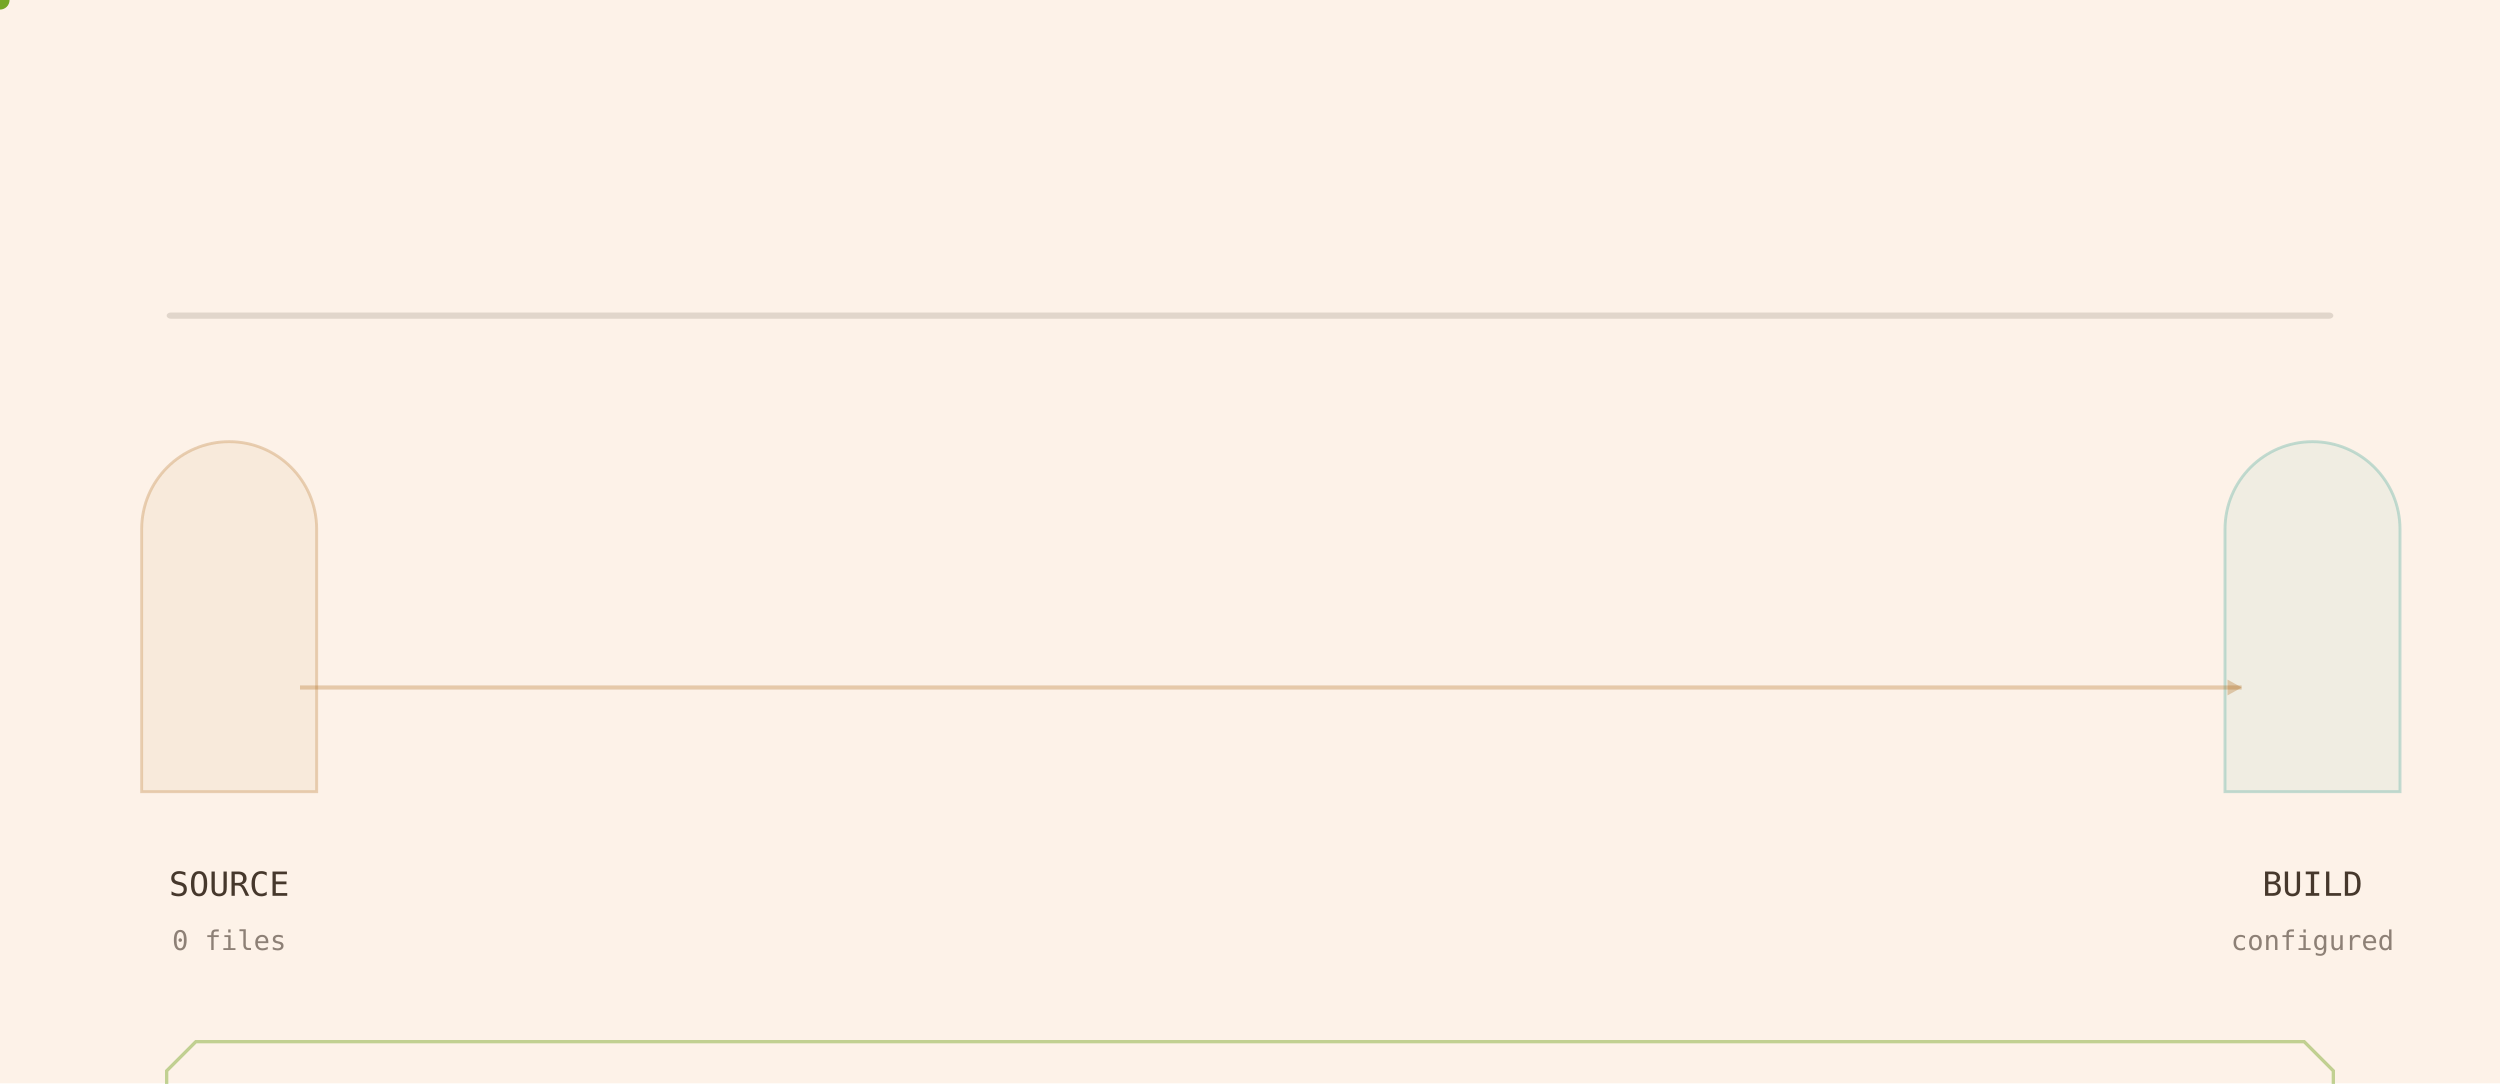
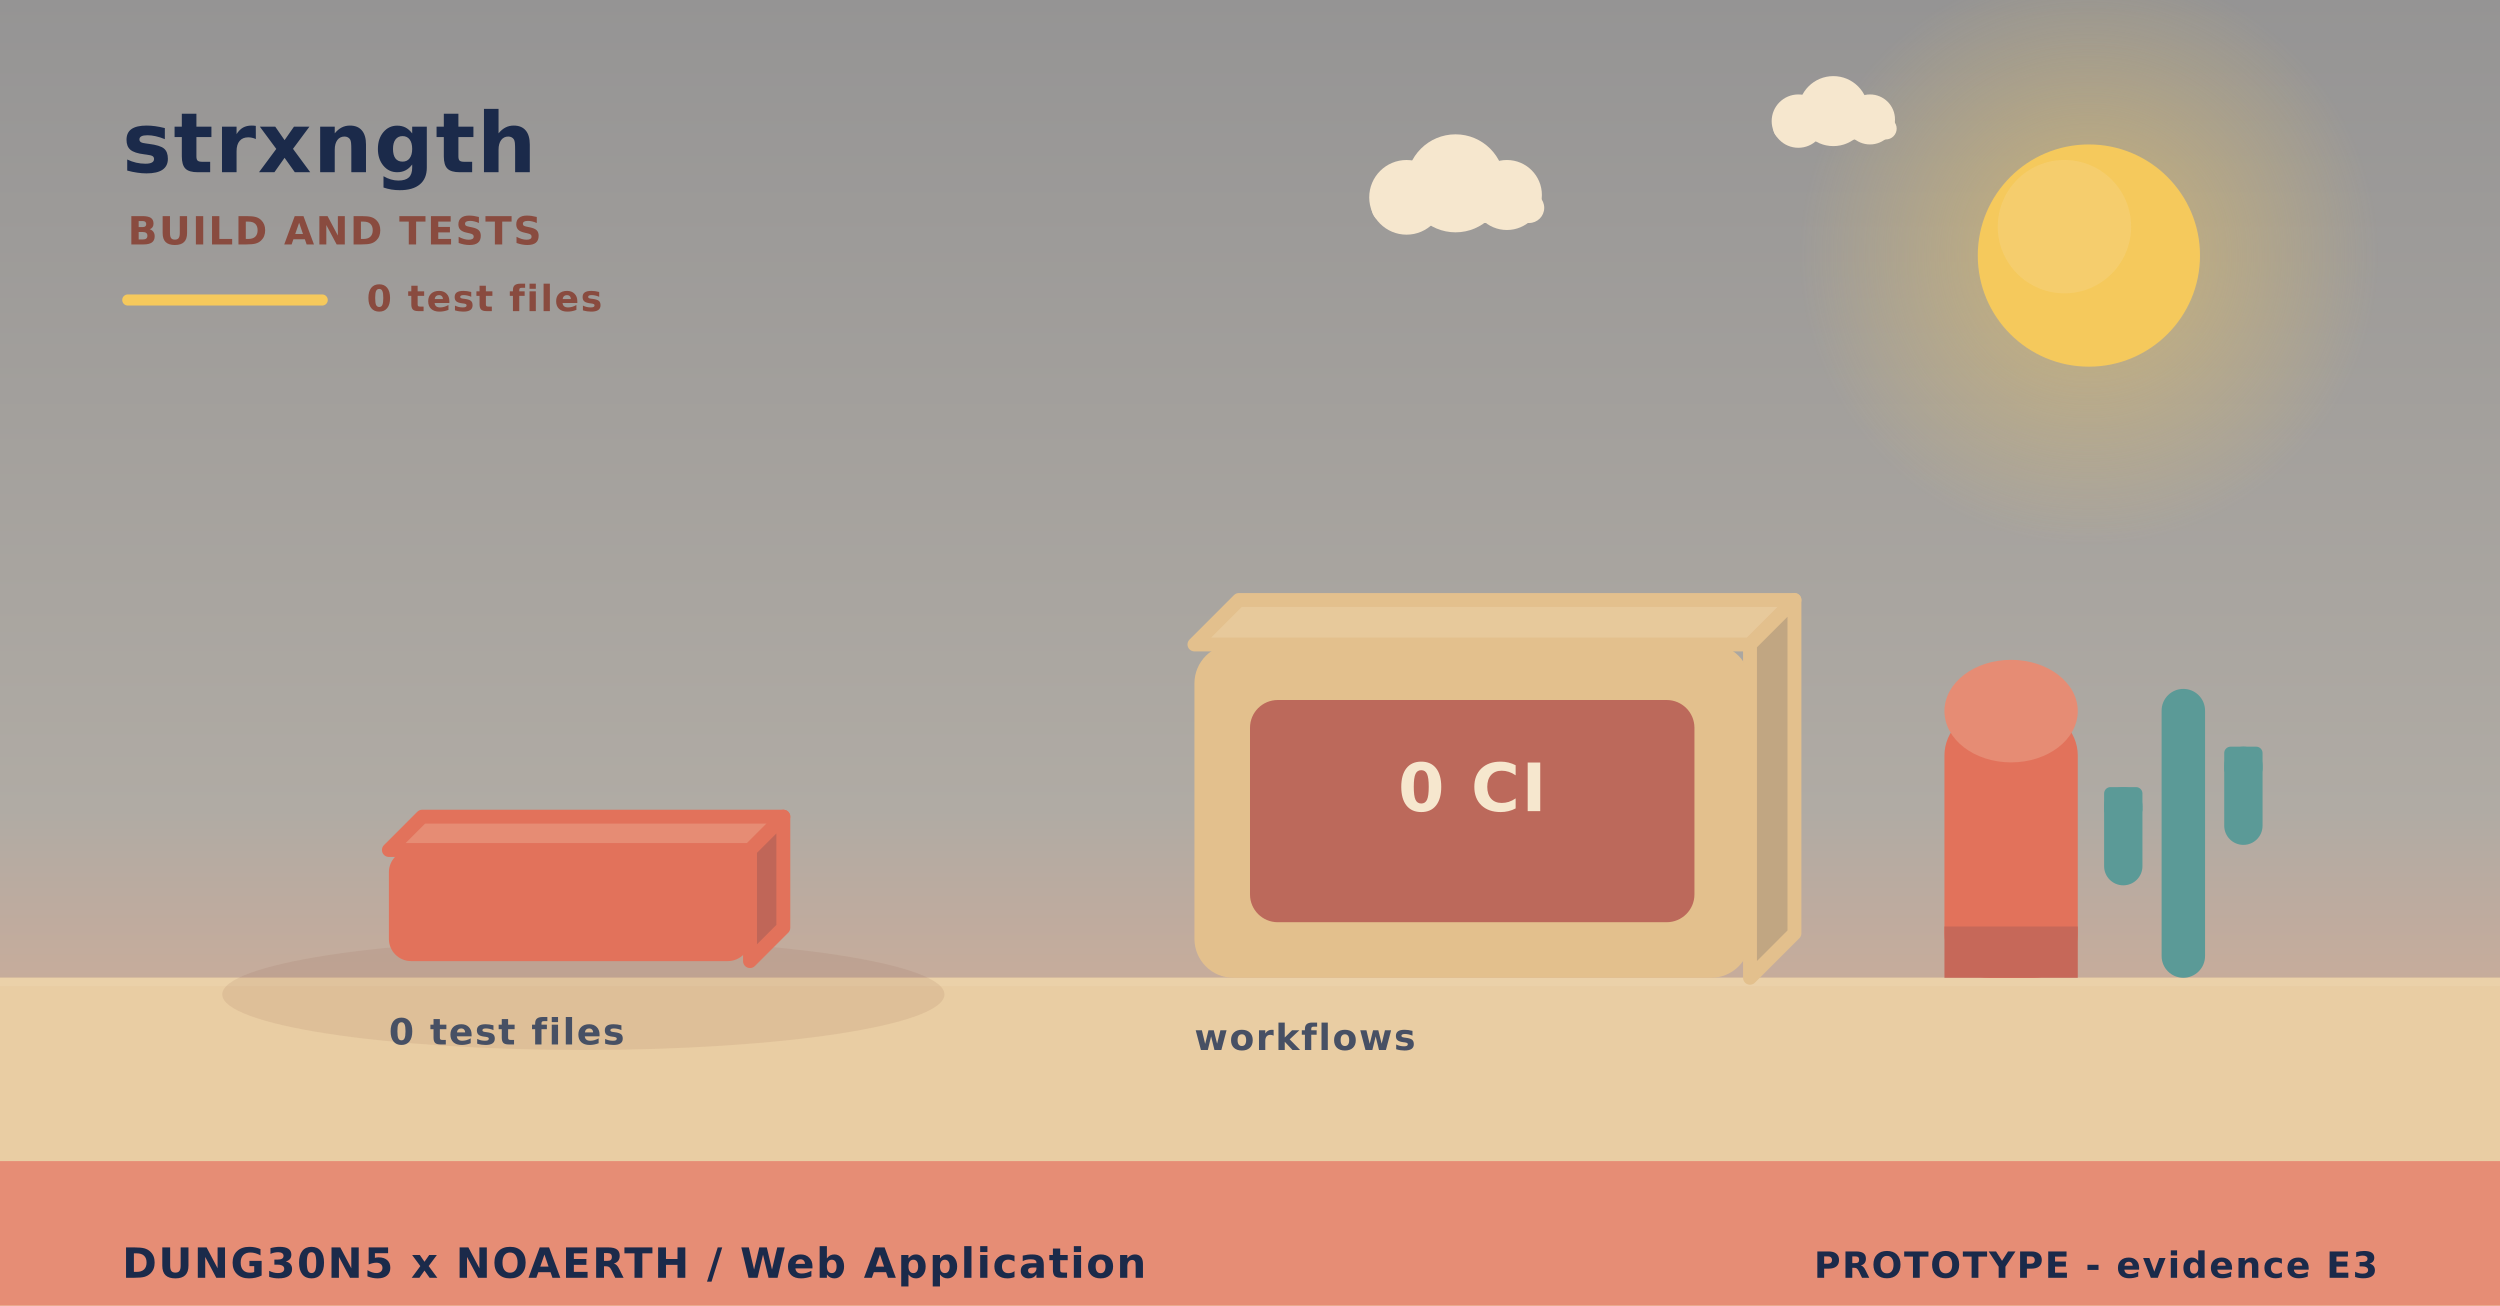
- <svg xmlns="http://www.w3.org/2000/svg" viewBox="0 0 1200 520" width="1200" height="520" role="img" aria-label="strxngth build evidence">
-   <rect width="1200" height="520" fill="#fdf2e8" />
-   <defs>
-     <linearGradient id="gb" x1="0" y1="0" x2="1" y2="1">
-       <stop offset="0%" stop-color="#a95d05" />
-       <stop offset="100%" stop-color="#109081" />
-     </linearGradient>
-   </defs>
-   <rect x="80.00" y="150.00" width="1040.00" height="3.00" rx="2.00" fill="rgba(50,36,24,0.140)" opacity="1.00" />
-   <path d="M68.00,380.00 L68.00,254.00 A42.00,42.00 0 0 1 152.00,254.00 L152.00,380.00 Z" fill="rgba(169,93,5,0.100)" opacity="0.55" stroke="rgba(169,93,5,0.450)" stroke-width="1.4" />
-   <polygon points="-192.26,189.00 -136.83,221.00 -136.83,157.00 -192.26,125.00" fill="#3c5c0a" opacity="0.95" />
-   <polygon points="-247.68,221.00 -192.26,253.00 -192.26,189.00 -247.68,157.00" fill="#0c7065" opacity="0.95" />
-   <polygon points="-192.26,125.00 -136.83,157.00 -192.26,189.00 -247.68,157.00" fill="#a95d05" opacity="0.95" />
-   <text x="110" y="430" font-family="ui-monospace,Menlo,monospace" font-size="16" fill="rgba(50,36,24,0.900)" text-anchor="middle">SOURCE</text>
-   <text x="110" y="456" font-family="ui-monospace,Menlo,monospace" font-size="13" fill="rgba(50,36,24,0.550)" text-anchor="middle">0 files</text>
-   <path d="M1068.00,380.00 L1068.00,254.00 A42.00,42.00 0 0 1 1152.00,254.00 L1152.00,380.00 Z" fill="rgba(16,144,129,0.100)" opacity="0.55" stroke="rgba(16,144,129,0.450)" stroke-width="1.4" />
-   <polygon points="673.77,689.00 729.19,721.00 729.19,657.00 673.77,625.00" fill="#3c5c0a" opacity="0.95" />
-   <polygon points="618.34,721.00 673.77,753.00 673.77,689.00 618.34,657.00" fill="#0c7065" opacity="0.95" />
-   <polygon points="673.77,625.00 729.19,657.00 673.77,689.00 618.34,657.00" fill="#109081" opacity="0.95" />
-   <text x="1110" y="430" font-family="ui-monospace,Menlo,monospace" font-size="16" fill="rgba(50,36,24,0.900)" text-anchor="middle">BUILD</text>
-   <text x="1110" y="456" font-family="ui-monospace,Menlo,monospace" font-size="13" fill="rgba(50,36,24,0.550)" text-anchor="middle">configured</text>
-   <line x1="144.00" y1="330.00" x2="1076.00" y2="330.00" stroke="rgba(169,93,5,0.500)" stroke-width="2.00" opacity="0.55" />
-   <polygon points="1076.00,330.00 1069.20,326.20 1069.20,333.80" fill="rgba(169,93,5,0.500)" opacity="0.55" />
-   <g opacity="0.9">
-     <circle cx="0.00" cy="0.00" r="4.60" fill="#679f11" opacity="1.00" />
-     <animateTransform attributeName="transform" type="translate" values="144.00,330.00 1076.00,330.00" dur="4.033s" begin="0.0s" repeatCount="indefinite" />
-     <animateTransform attributeName="transform" type="translate" values="1076.00,330.00 144.00,330.00" dur="4.033s" begin="2.017s" repeatCount="indefinite" />
+ <svg xmlns="http://www.w3.org/2000/svg" width="900" height="470" viewBox="0 0 900 470" role="img" aria-label="strxngth - how it is verified">
+   <linearGradient id="skyb" x1="0" y1="0" x2="0" y2="1">
+     <stop offset="0" stop-color="#959494" />
+     <stop offset="0.62" stop-color="#b0aba4" />
+     <stop offset="1" stop-color="#f3ad8a" />
+   </linearGradient>
+   <rect width="900" height="470" fill="url(#skyb)" />
+   <radialGradient id="sunb">
+     <stop offset="0.35" stop-color="#f5c95c" stop-opacity="0.34" />
+     <stop offset="1" stop-color="#f5c95c" stop-opacity="0" />
+   </radialGradient>
+   <circle cx="752" cy="92" r="104" fill="url(#sunb)" />
+   <circle cx="752" cy="92" r="40" fill="#f5c95c" />
+   <circle cx="743.2" cy="81.6" r="24" fill="#f5d27e" opacity="0.5" />
+   <g>
+     <circle cx="524" cy="66" r="17.64" fill="#f6e7ce" />
+     <circle cx="506.36" cy="71.04" r="13.44" fill="#f6e7ce" />
+     <circle cx="542.48" cy="70.2" r="12.6" fill="#f6e7ce" />
+     <rect x="493.76" y="69.36" width="62.16" height="10.92" rx="5.46" fill="#f6e7ce" />
+     <animateTransform attributeName="transform" type="translate" values="0 0;24 0;0 0" dur="36s" begin="0s" repeatCount="indefinite" />
  </g>
-   <path d="M94.00,500.00 H1106.00 L1120.00,514.00 V546.00 L1106.00,560.00 H94.00 L80.00,546.00 V514.00 Z" fill="none" stroke="rgba(103,159,17,0.500)" stroke-width="1.60" opacity="0.80" />
-   <text x="600" y="536" font-family="ui-monospace,Menlo,monospace" font-size="16" fill="rgba(103,159,17,0.950)" text-anchor="middle">no test suite present in this repository — shown as measured, not implied</text>
+   <g>
+     <circle cx="660" cy="40" r="12.6" fill="#f6e7ce" />
+     <circle cx="647.4" cy="43.6" r="9.6" fill="#f6e7ce" />
+     <circle cx="673.2" cy="43" r="9" fill="#f6e7ce" />
+     <rect x="638.4" y="42.4" width="44.4" height="7.8" rx="3.9" fill="#f6e7ce" />
+     <animateTransform attributeName="transform" type="translate" values="0 0;-18 0;0 0" dur="46s" begin="3s" repeatCount="indefinite" />
+   </g>
+   <rect x="0" y="352" width="900" height="118" fill="#e9cda3" />
+   <rect x="0" y="352" width="900" height="3" fill="#ebd1a9" />
+   <text x="44" y="62" font-family="Verdana,DejaVu Sans,sans-serif" font-size="30" font-weight="700" letter-spacing="0.6" fill="#1b2a4a" text-anchor="start">strxngth</text>
+   <text x="46" y="88" font-family="Verdana,DejaVu Sans,sans-serif" font-size="14" font-weight="700" letter-spacing="0.6" fill="#894b3f" text-anchor="start">BUILD AND TESTS</text>
+   <rect x="44" y="106" width="74" height="4" rx="2" fill="#f5c95c" />
+   <text x="132" y="112" font-family="Verdana,DejaVu Sans,sans-serif" font-size="13" font-weight="700" letter-spacing="0.6" fill="#894b3f" text-anchor="start">0 test files</text>
+   <ellipse cx="210" cy="358" rx="130" ry="20" fill="rgba(138,90,68,0.11)" />
+   <g>
+     <path d="M140,306 L270,306 L282,294 L152,294 Z" fill="#e68c74" stroke="#e2725b" stroke-width="5" stroke-linejoin="round" />
+     <path d="M270,306 L282,294 L282,334 L270,346 Z" fill="#c06658" stroke="#e2725b" stroke-width="5" stroke-linejoin="round" />
+     <rect x="140" y="306" width="130" height="40" rx="8" fill="#e2725b" />
+     <animateTransform attributeName="transform" type="translate" values="0 10;0 0" dur="0.8s" begin="0.5s" fill="freeze" />
+   </g>
+   <text x="140" y="376" font-family="Verdana,DejaVu Sans,sans-serif" font-size="13" font-weight="700" letter-spacing="0.6" fill="#475064" text-anchor="start">0 test files</text>
+   <path d="M430,232 L630,232 L646,216 L446,216 Z" fill="#e7c99b" stroke="#e3c08d" stroke-width="5" stroke-linejoin="round" />
+   <path d="M630,232 L646,216 L646,336 L630,352 Z" fill="#c1a682" stroke="#e3c08d" stroke-width="5" stroke-linejoin="round" />
+   <rect x="430" y="232" width="200" height="120" rx="14" fill="#e3c08d" />
+   <rect x="450" y="252" width="160" height="80" rx="10" fill="#ba6458" opacity="0.94" />
+   <text x="530" y="292" font-family="Verdana,DejaVu Sans,sans-serif" font-size="24" font-weight="700" letter-spacing="0.6" fill="#f6e7ce" text-anchor="middle">0 CI</text>
+   <text x="430" y="378" font-family="Verdana,DejaVu Sans,sans-serif" font-size="13" font-weight="700" letter-spacing="0.6" fill="#475064" text-anchor="start">workflows</text>
+   <rect x="700" y="256" width="48" height="96" rx="16" fill="#e2725b" />
+   <ellipse cx="724" cy="256" rx="24" ry="18.46" fill="#e68c74" />
+   <rect x="700" y="333.54" width="48" height="18.46" fill="#c66859" />
+   <rect x="778.18" y="248" width="15.64" height="104" rx="7.82" fill="#5b9a97" />
+   <rect x="757.48" y="283.36" width="13.8" height="35.36" rx="6.9" fill="#5b9a97" />
+   <rect x="757.48" y="283.36" width="13.8" height="10.4" rx="2.3" fill="#5b9a97" />
+   <rect x="800.72" y="268.8" width="13.8" height="35.36" rx="6.9" fill="#5b9a97" />
+   <rect x="800.72" y="268.8" width="13.8" height="10.4" rx="2.3" fill="#5b9a97" />
+   <rect x="0" y="418" width="900" height="52" rx="0" fill="#e68972" opacity="0.94" />
+   <text x="44" y="460" font-family="Verdana,DejaVu Sans,sans-serif" font-size="15" font-weight="700" letter-spacing="0.6" fill="#1b2a4a" text-anchor="start">DUNG30N5 x NOAERTH  /  Web Application</text>
+   <text x="856" y="460" font-family="Verdana,DejaVu Sans,sans-serif" font-size="13" font-weight="700" letter-spacing="0.6" fill="#1b2a4a" text-anchor="end">PROTOTYPE  -  evidence E3</text>
</svg>
